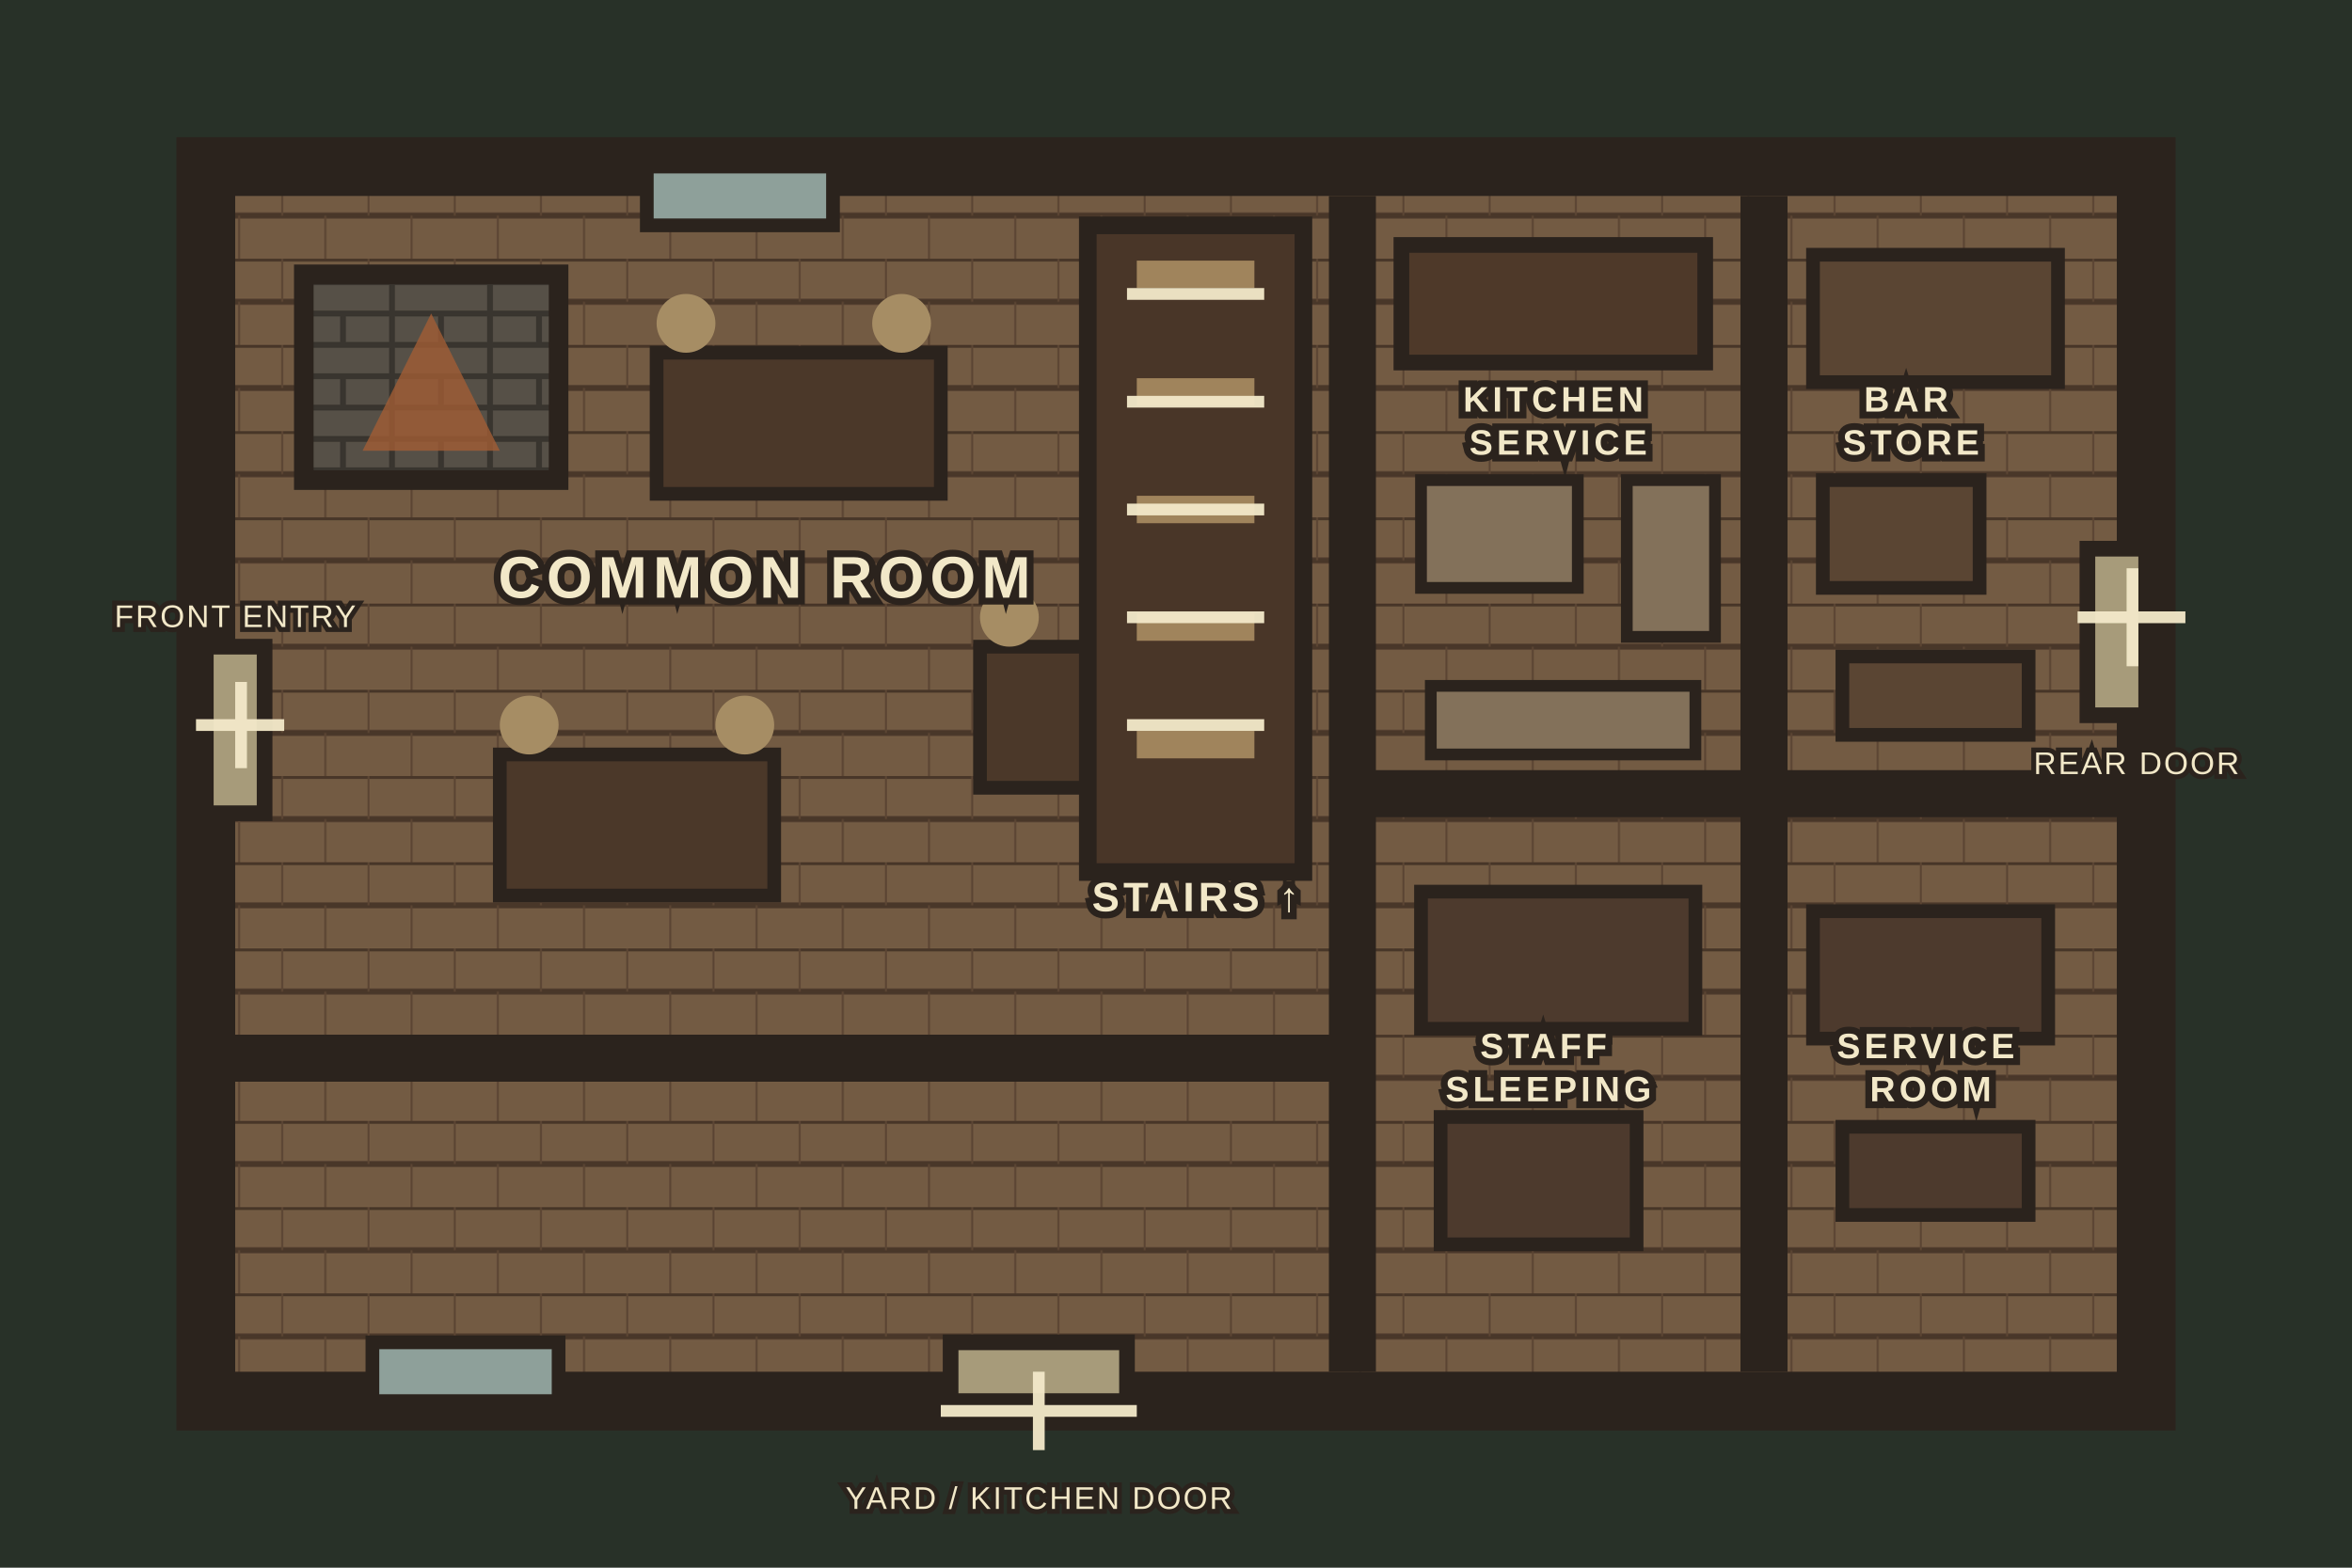
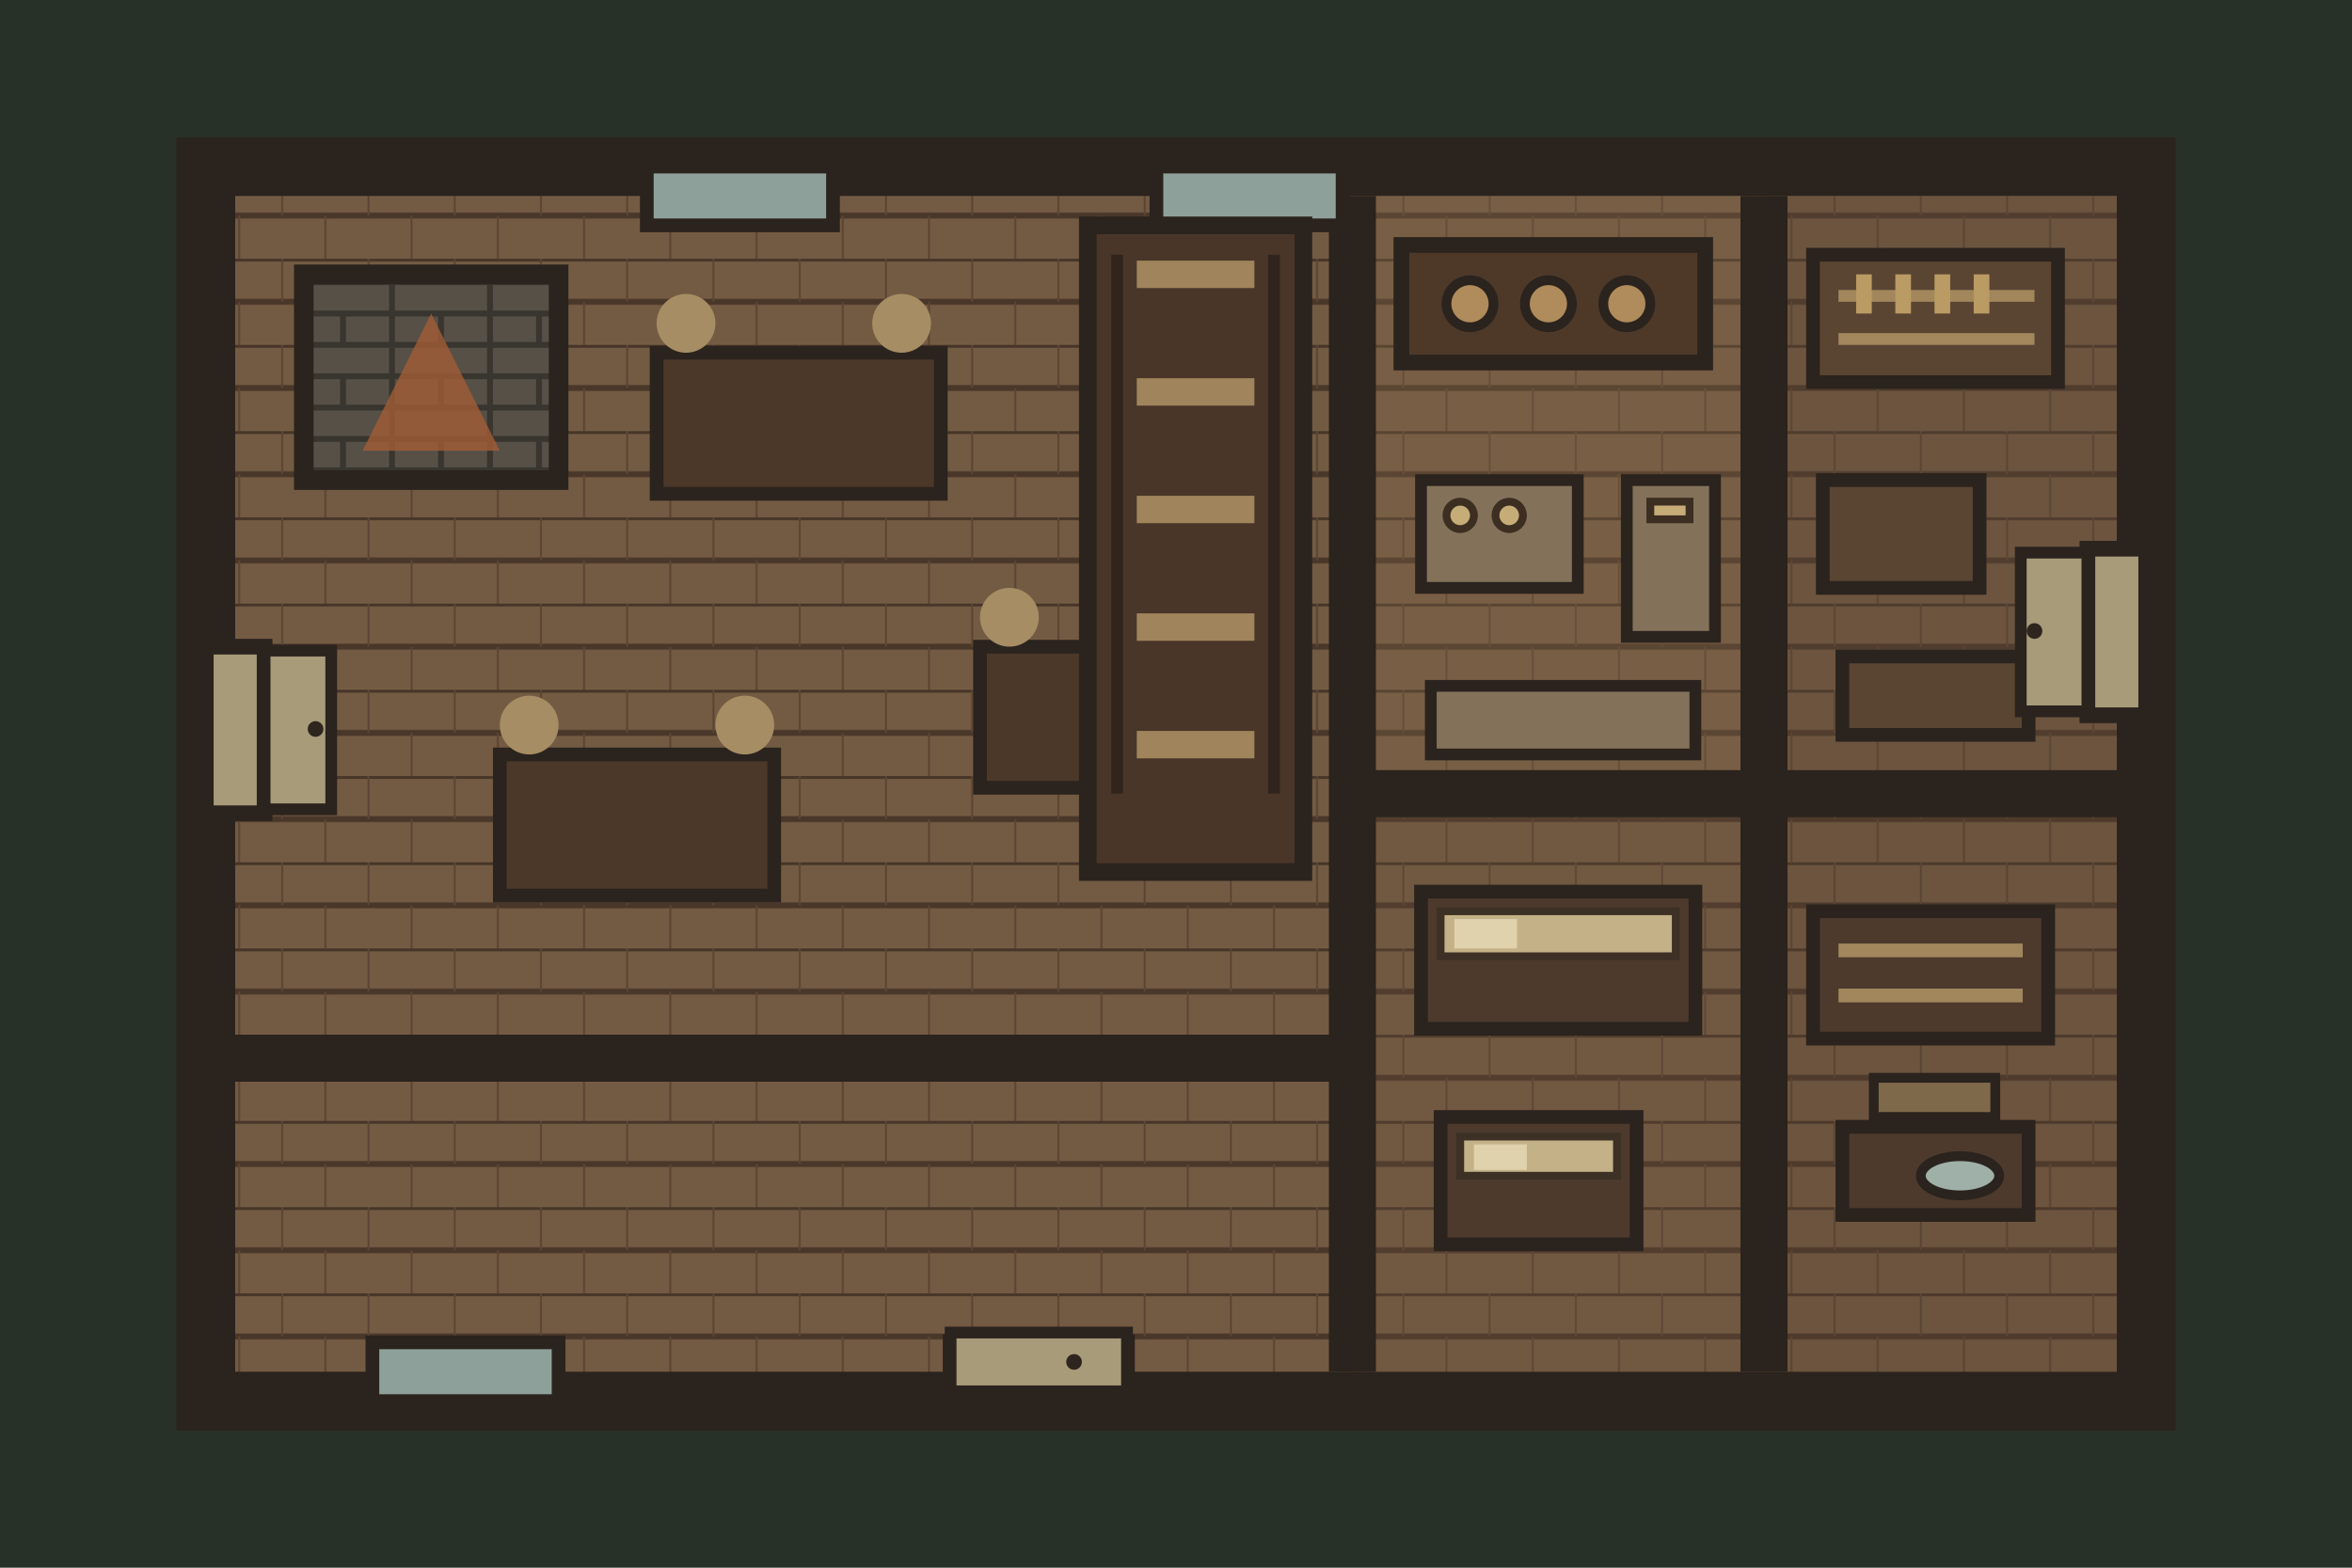
<svg xmlns="http://www.w3.org/2000/svg" width="1200" height="800" viewBox="0 0 1200 800">
  <defs>
    <pattern id="boards" width="44" height="44" patternUnits="userSpaceOnUse">
      <rect width="44" height="44" fill="#735b43" />
      <path d="M0 0h44M0 22h44" stroke="#493729" stroke-width="3" />
      <path d="M12 0v22M34 22v22" stroke="#5b4533" />
    </pattern>
    <pattern id="stone" width="50" height="32" patternUnits="userSpaceOnUse">
      <rect width="50" height="32" fill="#565047" />
      <path d="M0 0h50v32H0zM25 0v16M0 16h50" fill="none" stroke="#39352f" stroke-width="3" />
    </pattern>
  </defs>
  <rect width="1200" height="800" fill="#283128" />
  <rect x="90" y="70" width="1020" height="660" fill="#2b231d" />
  <rect x="120" y="100" width="960" height="600" fill="url(#boards)" />
+   <rect x="690" y="100" width="210" height="305" fill="#806449" opacity=".32" />
+   <rect x="900" y="100" width="180" height="305" fill="#5d4938" opacity=".36" />
+   <rect x="690" y="405" width="210" height="295" fill="#6d513d" opacity=".25" />
+   <rect x="900" y="405" width="180" height="295" fill="#594332" opacity=".3" />
  <path d="M690 100v600M900 100v600M690 405h390M900 405h180" stroke="#2b231d" stroke-width="24" />
  <path d="M120 540h570" stroke="#2b231d" stroke-width="24" />
  <rect x="155" y="140" width="130" height="105" fill="url(#stone)" stroke="#2b231d" stroke-width="10" />
  <path d="M185 230l35-70 35 70" fill="#a15d35" opacity=".8" />
  <g fill="#4b3829" stroke="#2b231d" stroke-width="7">
    <rect x="335" y="180" width="145" height="72" />
    <rect x="500" y="330" width="140" height="72" />
    <rect x="255" y="385" width="140" height="72" />
  </g>
  <g fill="#a68d64">
    <circle cx="350" cy="165" r="15" />
    <circle cx="460" cy="165" r="15" />
    <circle cx="515" cy="315" r="15" />
    <circle cx="625" cy="315" r="15" />
    <circle cx="270" cy="370" r="15" />
    <circle cx="380" cy="370" r="15" />
  </g>
-   <rect x="555" y="115" width="110" height="330" fill="#493628" stroke="#2b231d" stroke-width="9" />
-   <path d="M580 140h60M580 200h60M580 260h60M580 320h60M580 380h60" stroke="#a0845c" stroke-width="14" />
-   <rect x="715" y="125" width="155" height="60" fill="#4e3929" stroke="#2b231d" stroke-width="8" />
-   <g fill="#83715a" stroke="#2b231d" stroke-width="6">
-     <rect x="725" y="245" width="80" height="55" />
-     <rect x="830" y="245" width="45" height="80" />
-     <rect x="730" y="350" width="135" height="35" />
-   </g>
-   <g fill="#5a4533" stroke="#2b231d" stroke-width="7">
-     <rect x="925" y="130" width="125" height="65" />
-     <rect x="930" y="245" width="80" height="55" />
-     <rect x="940" y="335" width="95" height="40" />
-   </g>
-   <g fill="#4d3a2d" stroke="#2b231d" stroke-width="7">
-     <rect x="725" y="455" width="140" height="70" />
-     <rect x="735" y="570" width="100" height="65" />
-     <rect x="925" y="465" width="120" height="65" />
-     <rect x="940" y="575" width="95" height="45" />
-   </g>
  <g fill="#a79b7a" stroke="#2b231d" stroke-width="8">
    <rect x="105" y="330" width="30" height="85" />
    <rect x="1065" y="280" width="30" height="85" />
    <rect x="485" y="685" width="90" height="30" />
  </g>
  <g fill="#8ea09a" stroke="#2b231d" stroke-width="7">
    <rect x="330" y="85" width="95" height="30" />
+     <rect x="590" y="85" width="95" height="30" />
    <rect x="190" y="685" width="95" height="30" />
  </g>
-   <g font-family="Arial, sans-serif" fill="#f2e8c8" stroke="#2b231d" stroke-width="7" paint-order="stroke" text-anchor="middle">
-     <text x="390" y="305" font-size="30" font-weight="700" letter-spacing="3">COMMON ROOM</text>
-     <text x="795" y="210" font-size="18" font-weight="700" letter-spacing="2">
-       <tspan x="795" dy="0">KITCHEN</tspan>
-       <tspan x="795" dy="22">SERVICE</tspan>
-     </text>
-     <text x="975" y="210" font-size="18" font-weight="700" letter-spacing="2">
-       <tspan x="975" dy="0">BAR</tspan>
-       <tspan x="975" dy="22">STORE</tspan>
-     </text>
-     <text x="610" y="465" font-size="21" font-weight="700" letter-spacing="2">STAIRS ↑</text>
-     <text x="790" y="540" font-size="18" font-weight="700" letter-spacing="2">
-       <tspan x="790" dy="0">STAFF</tspan>
-       <tspan x="790" dy="22">SLEEPING</tspan>
-     </text>
-     <text x="985" y="540" font-size="18" font-weight="700" letter-spacing="2">
-       <tspan x="985" dy="0">SERVICE</tspan>
-       <tspan x="985" dy="22">ROOM</tspan>
-     </text>
+   <rect x="555" y="115" width="110" height="330" fill="#493628" stroke="#2b231d" stroke-width="9" />
+   <path d="M580 140h60M580 200h60M580 260h60M580 320h60M580 380h60" stroke="#a0845c" stroke-width="14" />
+   <path d="M570 130v275M650 130v275" fill="none" stroke="#30241d" stroke-width="6" />
+   <rect x="715" y="125" width="155" height="60" fill="#4e3929" stroke="#2b231d" stroke-width="8" />
+   <g fill="#b08b5b" stroke="#2b231d" stroke-width="5">
+     <circle cx="750" cy="155" r="12" />
+     <circle cx="790" cy="155" r="12" />
+     <circle cx="830" cy="155" r="12" />
  </g>
-   <g fill="none" stroke="#f2e8c8" stroke-width="6" opacity=".95">
-     <path d="M575 150l70 0m-70 55 70 0m-70 55 70 0m-70 55 70 0m-70 55 70 0" />
-     <path d="M1060 315h55m-27-25v50" />
-     <path d="M480 720h100m-50-20v40" />
-     <path d="M100 370h45m-22-22v44" />
+   <g fill="#83715a" stroke="#2b231d" stroke-width="6">
+     <rect x="725" y="245" width="80" height="55" />
+     <rect x="830" y="245" width="45" height="80" />
+     <rect x="730" y="350" width="135" height="35" />
  </g>
-   <g font-family="Arial, sans-serif" fill="#f2e8c8" stroke="#2b231d" stroke-width="5" paint-order="stroke" font-size="16" letter-spacing="1">
-     <text x="120" y="320" text-anchor="middle">FRONT ENTRY</text>
-     <text x="1090" y="395" text-anchor="middle">REAR DOOR</text>
-     <text x="530" y="770" text-anchor="middle">YARD / KITCHEN DOOR</text>
+   <g fill="#c6ad78" stroke="#3d2e22" stroke-width="4">
+     <circle cx="745" cy="263" r="7" />
+     <circle cx="770" cy="263" r="7" />
+     <rect x="842" y="256" width="20" height="9" />
+   </g>
+   <g fill="#5a4533" stroke="#2b231d" stroke-width="7">
+     <rect x="925" y="130" width="125" height="65" />
+     <rect x="930" y="245" width="80" height="55" />
+     <rect x="940" y="335" width="95" height="40" />
+   </g>
+   <path d="M938 151h100M938 173h100" stroke="#a2875d" stroke-width="6" />
+   <g fill="#b99b63">
+     <rect x="947" y="140" width="8" height="20" />
+     <rect x="967" y="140" width="8" height="20" />
+     <rect x="987" y="140" width="8" height="20" />
+     <rect x="1007" y="140" width="8" height="20" />
+   </g>
+   <g fill="#4d3a2d" stroke="#2b231d" stroke-width="7">
+     <rect x="725" y="455" width="140" height="70" />
+     <rect x="735" y="570" width="100" height="65" />
+   </g>
+   <g fill="#c4b187" stroke="#3d3025" stroke-width="4">
+     <rect x="735" y="465" width="120" height="23" />
+     <rect x="745" y="580" width="80" height="20" />
+   </g>
+   <g fill="#e0d2ac">
+     <rect x="742" y="469" width="32" height="15" />
+     <rect x="752" y="584" width="27" height="13" />
+   </g>
+   <g fill="#4d3a2d" stroke="#2b231d" stroke-width="7">
+     <rect x="925" y="465" width="120" height="65" />
+     <rect x="940" y="575" width="95" height="45" />
+   </g>
+   <path d="M938 485h94M938 508h94" stroke="#a2875d" stroke-width="7" />
+   <rect x="956" y="550" width="62" height="20" fill="#7f694b" stroke="#2b231d" stroke-width="5" />
+   <ellipse cx="1000" cy="600" rx="20" ry="10" fill="#9eb0a8" stroke="#2b231d" stroke-width="5" />
+   <g fill="#a79b7a" stroke="#2b231d" stroke-width="6">
+     <path d="M135 332h34v81h-34z" />
+     <path d="M1065 282h-34v81h34z" />
+     <path d="M485 680h90v30h-90z" />
+   </g>
+   <g fill="#2f251f">
+     <circle cx="161" cy="372" r="4" />
+     <circle cx="1038" cy="322" r="4" />
+     <circle cx="548" cy="695" r="4" />
  </g>
</svg>
